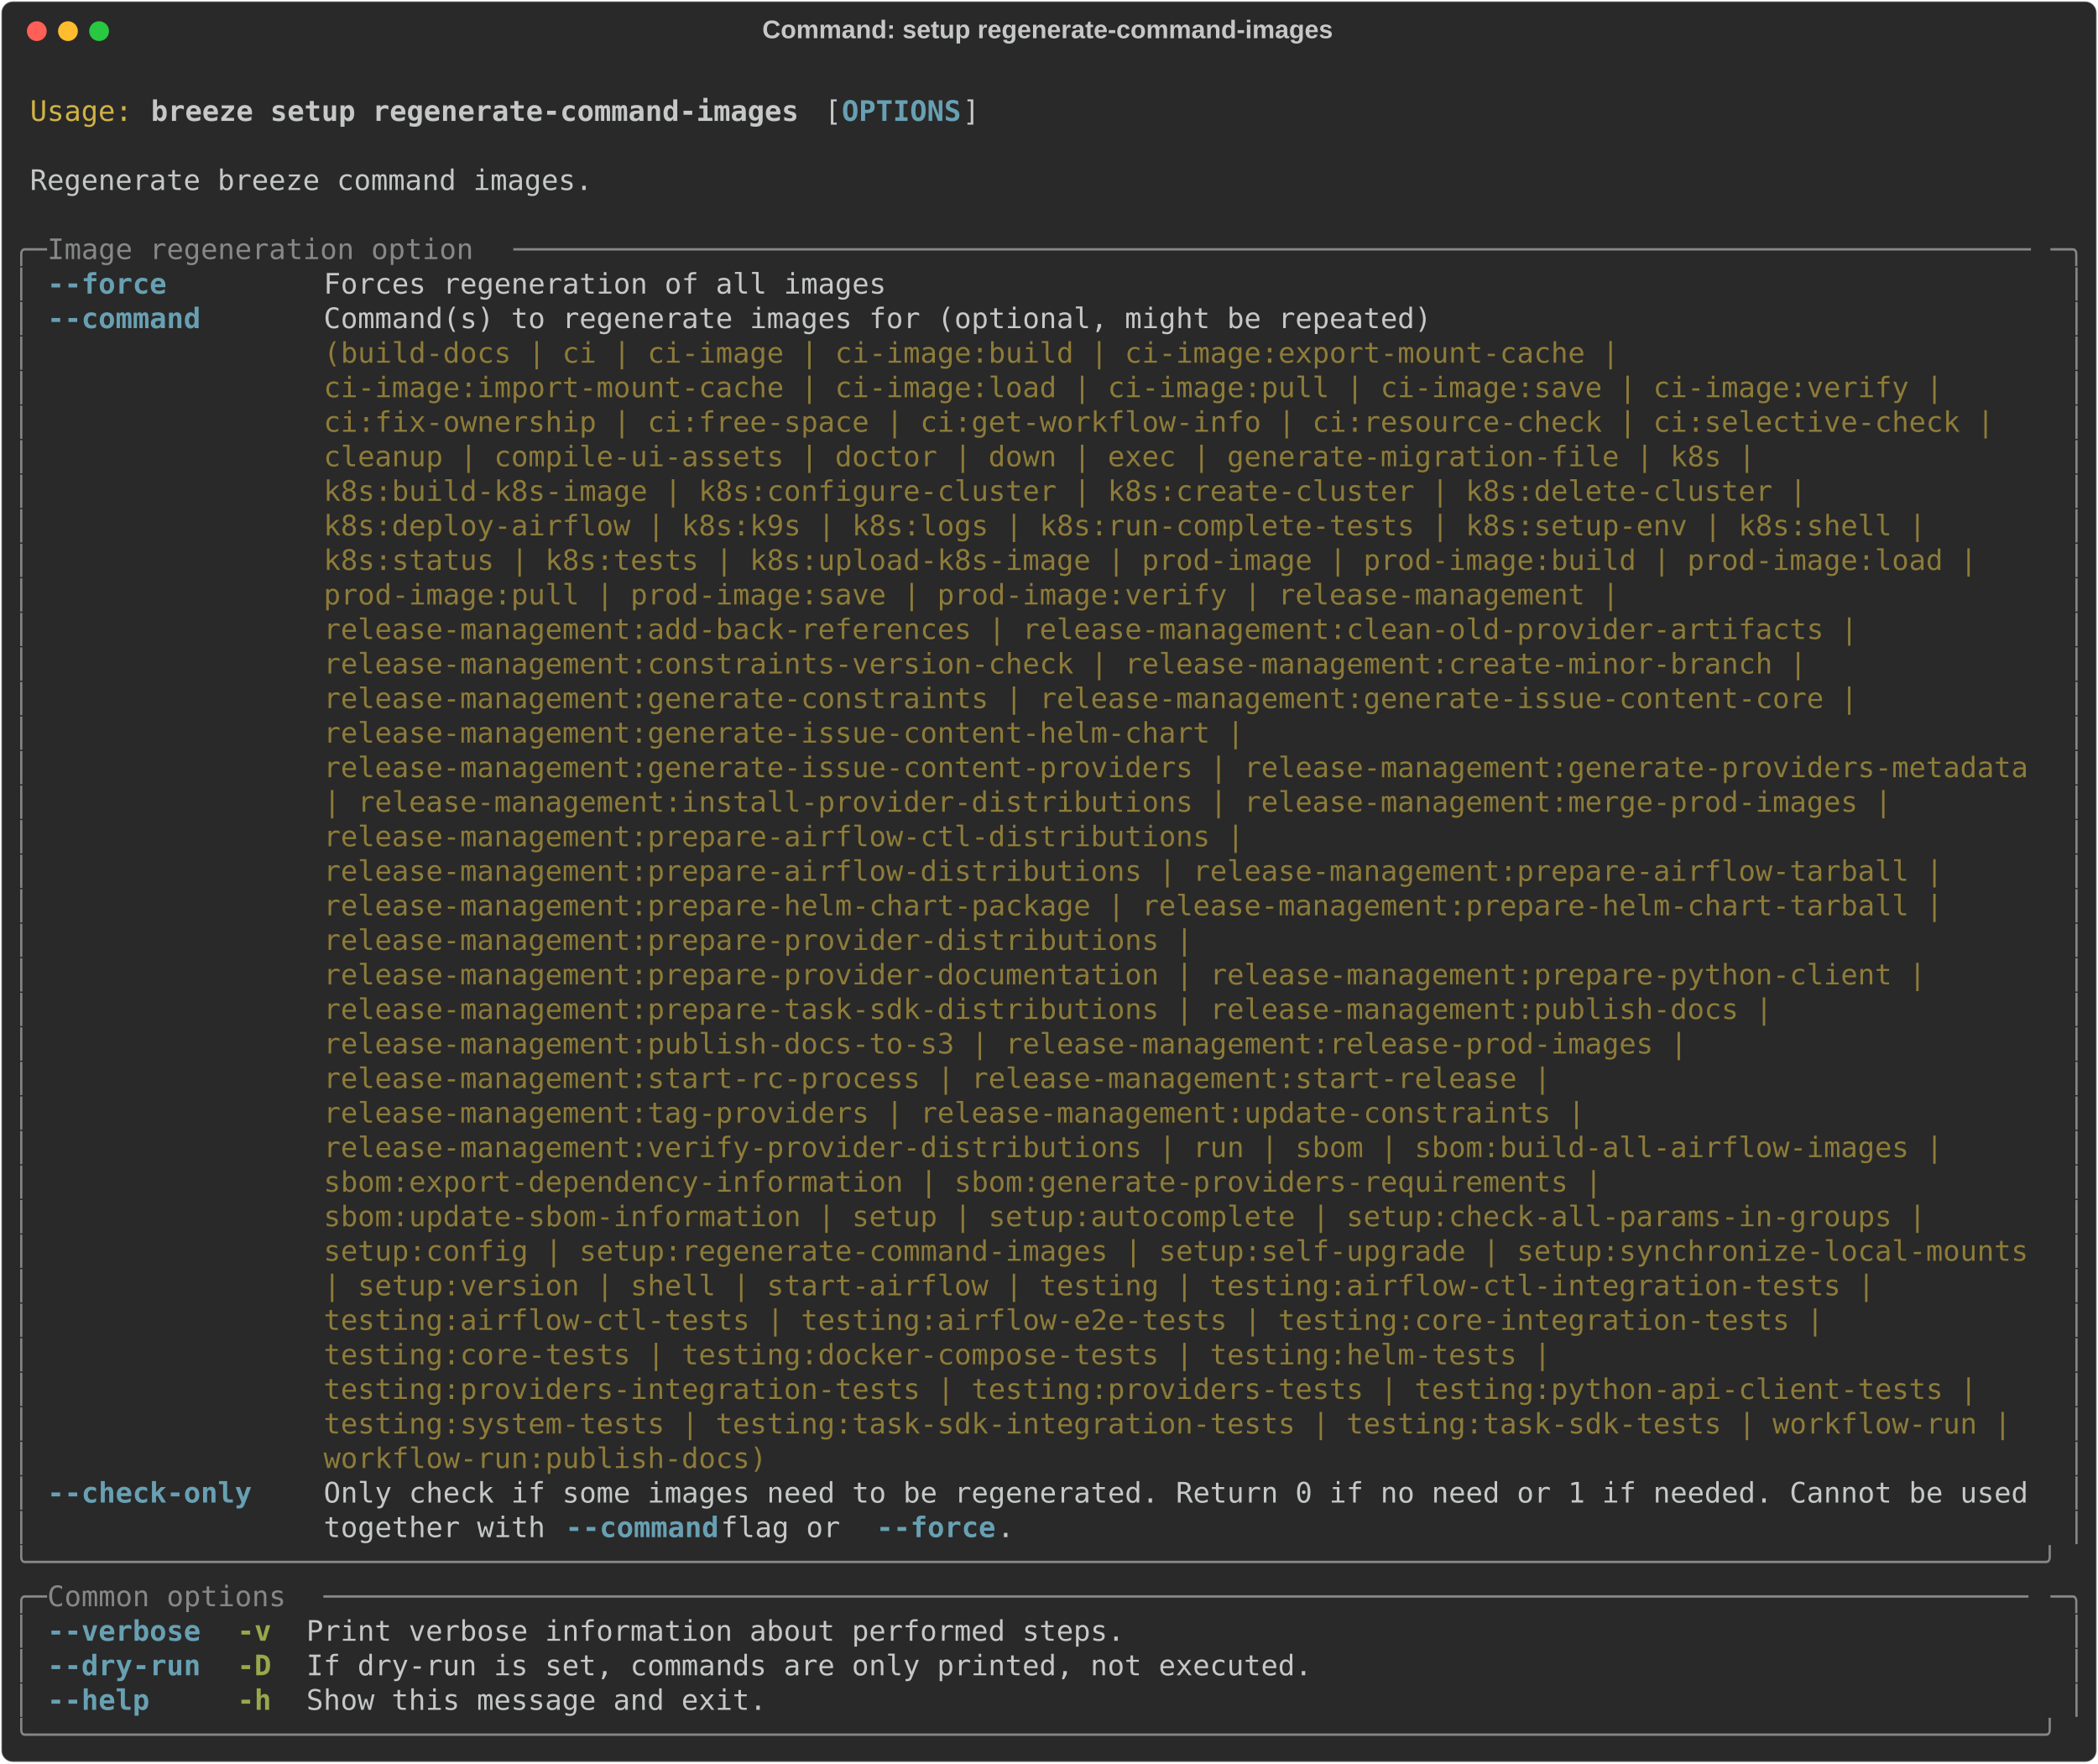
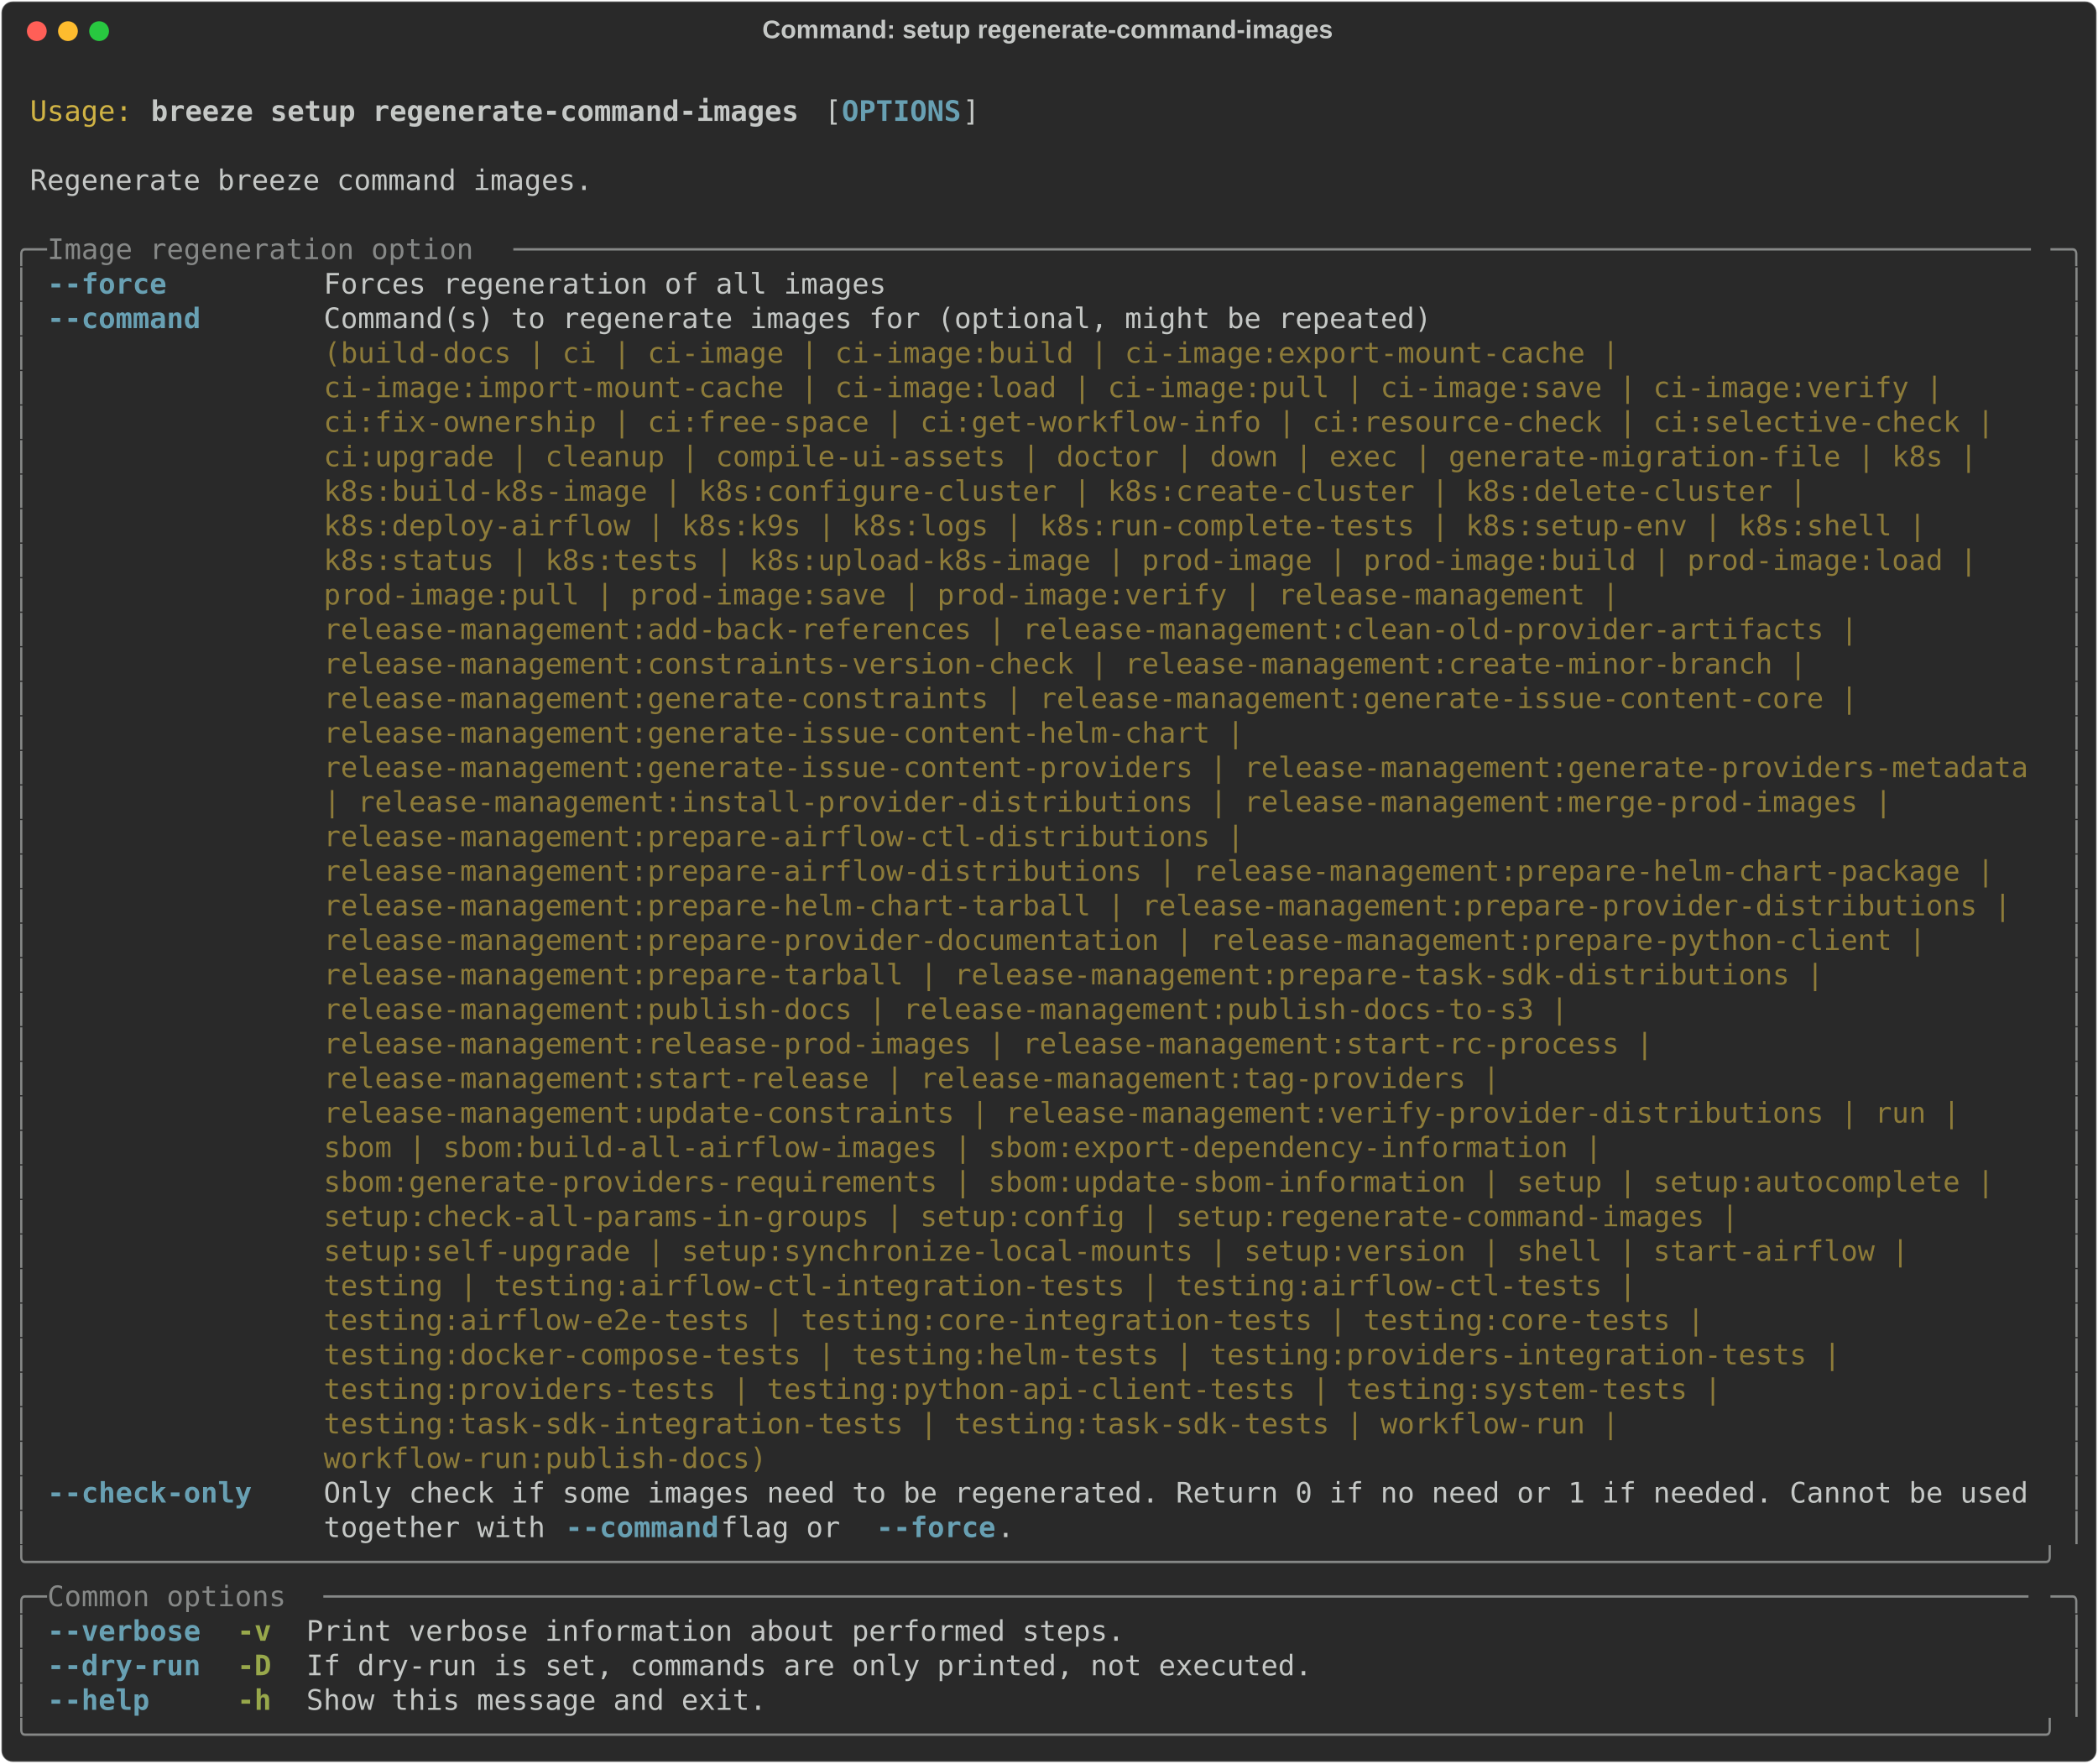
<svg xmlns="http://www.w3.org/2000/svg" class="rich-terminal" viewBox="0 0 1482 1245.6">
  <style>

    @font-face {
        font-family: "Fira Code";
        src: local("FiraCode-Regular"),
                url("https://cdnjs.cloudflare.com/ajax/libs/firacode/6.2.0/woff2/FiraCode-Regular.woff2") format("woff2"),
                url("https://cdnjs.cloudflare.com/ajax/libs/firacode/6.2.0/woff/FiraCode-Regular.woff") format("woff");
        font-style: normal;
        font-weight: 400;
    }
    @font-face {
        font-family: "Fira Code";
        src: local("FiraCode-Bold"),
                url("https://cdnjs.cloudflare.com/ajax/libs/firacode/6.2.0/woff2/FiraCode-Bold.woff2") format("woff2"),
                url("https://cdnjs.cloudflare.com/ajax/libs/firacode/6.2.0/woff/FiraCode-Bold.woff") format("woff");
        font-style: bold;
        font-weight: 700;
    }

    .breeze-setup-regenerate-command-images-matrix {
        font-family: Fira Code, monospace;
        font-size: 20px;
        line-height: 24.4px;
        font-variant-east-asian: full-width;
    }

    .breeze-setup-regenerate-command-images-title {
        font-size: 18px;
        font-weight: bold;
        font-family: arial;
    }

    .breeze-setup-regenerate-command-images-r1 { fill: #c5c8c6 }
.breeze-setup-regenerate-command-images-r2 { fill: #d0b344 }
.breeze-setup-regenerate-command-images-r3 { fill: #c5c8c6;font-weight: bold }
.breeze-setup-regenerate-command-images-r4 { fill: #68a0b3;font-weight: bold }
.breeze-setup-regenerate-command-images-r5 { fill: #868887 }
.breeze-setup-regenerate-command-images-r6 { fill: #8d7b39 }
.breeze-setup-regenerate-command-images-r7 { fill: #98a84b;font-weight: bold }
    </style>
  <defs>
    <clipPath id="breeze-setup-regenerate-command-images-clip-terminal">
      <rect x="0" y="0" width="1463.0" height="1194.6" />
    </clipPath>
    <clipPath id="breeze-setup-regenerate-command-images-line-0">
      <rect x="0" y="1.5" width="1464" height="24.65" />
    </clipPath>
    <clipPath id="breeze-setup-regenerate-command-images-line-1">
      <rect x="0" y="25.9" width="1464" height="24.65" />
    </clipPath>
    <clipPath id="breeze-setup-regenerate-command-images-line-2">
      <rect x="0" y="50.3" width="1464" height="24.65" />
    </clipPath>
    <clipPath id="breeze-setup-regenerate-command-images-line-3">
      <rect x="0" y="74.7" width="1464" height="24.65" />
    </clipPath>
    <clipPath id="breeze-setup-regenerate-command-images-line-4">
      <rect x="0" y="99.1" width="1464" height="24.65" />
    </clipPath>
    <clipPath id="breeze-setup-regenerate-command-images-line-5">
      <rect x="0" y="123.5" width="1464" height="24.65" />
    </clipPath>
    <clipPath id="breeze-setup-regenerate-command-images-line-6">
      <rect x="0" y="147.9" width="1464" height="24.65" />
    </clipPath>
    <clipPath id="breeze-setup-regenerate-command-images-line-7">
      <rect x="0" y="172.3" width="1464" height="24.65" />
    </clipPath>
    <clipPath id="breeze-setup-regenerate-command-images-line-8">
      <rect x="0" y="196.7" width="1464" height="24.65" />
    </clipPath>
    <clipPath id="breeze-setup-regenerate-command-images-line-9">
      <rect x="0" y="221.1" width="1464" height="24.65" />
    </clipPath>
    <clipPath id="breeze-setup-regenerate-command-images-line-10">
      <rect x="0" y="245.5" width="1464" height="24.65" />
    </clipPath>
    <clipPath id="breeze-setup-regenerate-command-images-line-11">
      <rect x="0" y="269.9" width="1464" height="24.65" />
    </clipPath>
    <clipPath id="breeze-setup-regenerate-command-images-line-12">
      <rect x="0" y="294.3" width="1464" height="24.65" />
    </clipPath>
    <clipPath id="breeze-setup-regenerate-command-images-line-13">
      <rect x="0" y="318.7" width="1464" height="24.65" />
    </clipPath>
    <clipPath id="breeze-setup-regenerate-command-images-line-14">
      <rect x="0" y="343.1" width="1464" height="24.65" />
    </clipPath>
    <clipPath id="breeze-setup-regenerate-command-images-line-15">
      <rect x="0" y="367.5" width="1464" height="24.65" />
    </clipPath>
    <clipPath id="breeze-setup-regenerate-command-images-line-16">
      <rect x="0" y="391.9" width="1464" height="24.65" />
    </clipPath>
    <clipPath id="breeze-setup-regenerate-command-images-line-17">
      <rect x="0" y="416.3" width="1464" height="24.65" />
    </clipPath>
    <clipPath id="breeze-setup-regenerate-command-images-line-18">
      <rect x="0" y="440.7" width="1464" height="24.65" />
    </clipPath>
    <clipPath id="breeze-setup-regenerate-command-images-line-19">
      <rect x="0" y="465.1" width="1464" height="24.65" />
    </clipPath>
    <clipPath id="breeze-setup-regenerate-command-images-line-20">
      <rect x="0" y="489.5" width="1464" height="24.65" />
    </clipPath>
    <clipPath id="breeze-setup-regenerate-command-images-line-21">
      <rect x="0" y="513.9" width="1464" height="24.65" />
    </clipPath>
    <clipPath id="breeze-setup-regenerate-command-images-line-22">
      <rect x="0" y="538.3" width="1464" height="24.65" />
    </clipPath>
    <clipPath id="breeze-setup-regenerate-command-images-line-23">
      <rect x="0" y="562.7" width="1464" height="24.65" />
    </clipPath>
    <clipPath id="breeze-setup-regenerate-command-images-line-24">
      <rect x="0" y="587.1" width="1464" height="24.65" />
    </clipPath>
    <clipPath id="breeze-setup-regenerate-command-images-line-25">
      <rect x="0" y="611.5" width="1464" height="24.65" />
    </clipPath>
    <clipPath id="breeze-setup-regenerate-command-images-line-26">
      <rect x="0" y="635.9" width="1464" height="24.65" />
    </clipPath>
    <clipPath id="breeze-setup-regenerate-command-images-line-27">
      <rect x="0" y="660.3" width="1464" height="24.65" />
    </clipPath>
    <clipPath id="breeze-setup-regenerate-command-images-line-28">
      <rect x="0" y="684.7" width="1464" height="24.65" />
    </clipPath>
    <clipPath id="breeze-setup-regenerate-command-images-line-29">
      <rect x="0" y="709.1" width="1464" height="24.65" />
    </clipPath>
    <clipPath id="breeze-setup-regenerate-command-images-line-30">
      <rect x="0" y="733.5" width="1464" height="24.65" />
    </clipPath>
    <clipPath id="breeze-setup-regenerate-command-images-line-31">
      <rect x="0" y="757.9" width="1464" height="24.65" />
    </clipPath>
    <clipPath id="breeze-setup-regenerate-command-images-line-32">
      <rect x="0" y="782.3" width="1464" height="24.65" />
    </clipPath>
    <clipPath id="breeze-setup-regenerate-command-images-line-33">
      <rect x="0" y="806.7" width="1464" height="24.65" />
    </clipPath>
    <clipPath id="breeze-setup-regenerate-command-images-line-34">
      <rect x="0" y="831.1" width="1464" height="24.65" />
    </clipPath>
    <clipPath id="breeze-setup-regenerate-command-images-line-35">
      <rect x="0" y="855.5" width="1464" height="24.65" />
    </clipPath>
    <clipPath id="breeze-setup-regenerate-command-images-line-36">
      <rect x="0" y="879.9" width="1464" height="24.65" />
    </clipPath>
    <clipPath id="breeze-setup-regenerate-command-images-line-37">
      <rect x="0" y="904.3" width="1464" height="24.65" />
    </clipPath>
    <clipPath id="breeze-setup-regenerate-command-images-line-38">
      <rect x="0" y="928.7" width="1464" height="24.65" />
    </clipPath>
    <clipPath id="breeze-setup-regenerate-command-images-line-39">
      <rect x="0" y="953.1" width="1464" height="24.65" />
    </clipPath>
    <clipPath id="breeze-setup-regenerate-command-images-line-40">
      <rect x="0" y="977.5" width="1464" height="24.65" />
    </clipPath>
    <clipPath id="breeze-setup-regenerate-command-images-line-41">
      <rect x="0" y="1001.9" width="1464" height="24.65" />
    </clipPath>
    <clipPath id="breeze-setup-regenerate-command-images-line-42">
      <rect x="0" y="1026.3" width="1464" height="24.65" />
    </clipPath>
    <clipPath id="breeze-setup-regenerate-command-images-line-43">
      <rect x="0" y="1050.7" width="1464" height="24.65" />
    </clipPath>
    <clipPath id="breeze-setup-regenerate-command-images-line-44">
      <rect x="0" y="1075.1" width="1464" height="24.65" />
    </clipPath>
    <clipPath id="breeze-setup-regenerate-command-images-line-45">
      <rect x="0" y="1099.5" width="1464" height="24.65" />
    </clipPath>
    <clipPath id="breeze-setup-regenerate-command-images-line-46">
      <rect x="0" y="1123.9" width="1464" height="24.65" />
    </clipPath>
    <clipPath id="breeze-setup-regenerate-command-images-line-47">
      <rect x="0" y="1148.3" width="1464" height="24.65" />
    </clipPath>
  </defs>
  <rect fill="#292929" stroke="rgba(255,255,255,0.35)" stroke-width="1" x="1" y="1" width="1480" height="1243.6" rx="8" />
  <text class="breeze-setup-regenerate-command-images-title" fill="#c5c8c6" text-anchor="middle" x="740" y="27">Command: setup regenerate-command-images</text>
  <g transform="translate(26,22)">
    <circle cx="0" cy="0" r="7" fill="#ff5f57" />
    <circle cx="22" cy="0" r="7" fill="#febc2e" />
    <circle cx="44" cy="0" r="7" fill="#28c840" />
  </g>
  <g transform="translate(9, 41)" clip-path="url(#breeze-setup-regenerate-command-images-clip-terminal)">
    <g class="breeze-setup-regenerate-command-images-matrix">
      <text class="breeze-setup-regenerate-command-images-r1" x="1464" y="20" textLength="12.2" clip-path="url(#breeze-setup-regenerate-command-images-line-0)">
</text>
      <text class="breeze-setup-regenerate-command-images-r2" x="12.2" y="44.4" textLength="73.2" clip-path="url(#breeze-setup-regenerate-command-images-line-1)">Usage:</text>
      <text class="breeze-setup-regenerate-command-images-r3" x="97.6" y="44.4" textLength="463.6" clip-path="url(#breeze-setup-regenerate-command-images-line-1)">breeze setup regenerate-command-images</text>
      <text class="breeze-setup-regenerate-command-images-r1" x="573.4" y="44.4" textLength="12.2" clip-path="url(#breeze-setup-regenerate-command-images-line-1)">[</text>
      <text class="breeze-setup-regenerate-command-images-r4" x="585.6" y="44.4" textLength="85.4" clip-path="url(#breeze-setup-regenerate-command-images-line-1)">OPTIONS</text>
      <text class="breeze-setup-regenerate-command-images-r1" x="671" y="44.4" textLength="12.2" clip-path="url(#breeze-setup-regenerate-command-images-line-1)">]</text>
      <text class="breeze-setup-regenerate-command-images-r1" x="1464" y="44.4" textLength="12.2" clip-path="url(#breeze-setup-regenerate-command-images-line-1)">
</text>
      <text class="breeze-setup-regenerate-command-images-r1" x="1464" y="68.8" textLength="12.2" clip-path="url(#breeze-setup-regenerate-command-images-line-2)">
</text>
      <text class="breeze-setup-regenerate-command-images-r1" x="12.2" y="93.2" textLength="402.6" clip-path="url(#breeze-setup-regenerate-command-images-line-3)">Regenerate breeze command images.</text>
      <text class="breeze-setup-regenerate-command-images-r1" x="1464" y="93.2" textLength="12.2" clip-path="url(#breeze-setup-regenerate-command-images-line-3)">
</text>
      <text class="breeze-setup-regenerate-command-images-r1" x="1464" y="117.6" textLength="12.2" clip-path="url(#breeze-setup-regenerate-command-images-line-4)">
</text>
      <text class="breeze-setup-regenerate-command-images-r5" x="0" y="142" textLength="24.4" clip-path="url(#breeze-setup-regenerate-command-images-line-5)">╭─</text>
      <text class="breeze-setup-regenerate-command-images-r5" x="24.4" y="142" textLength="329.4" clip-path="url(#breeze-setup-regenerate-command-images-line-5)"> Image regeneration option </text>
      <text class="breeze-setup-regenerate-command-images-r5" x="353.8" y="142" textLength="1085.8" clip-path="url(#breeze-setup-regenerate-command-images-line-5)">─────────────────────────────────────────────────────────────────────────────────────────</text>
      <text class="breeze-setup-regenerate-command-images-r5" x="1439.6" y="142" textLength="24.4" clip-path="url(#breeze-setup-regenerate-command-images-line-5)">─╮</text>
      <text class="breeze-setup-regenerate-command-images-r1" x="1464" y="142" textLength="12.2" clip-path="url(#breeze-setup-regenerate-command-images-line-5)">
</text>
      <text class="breeze-setup-regenerate-command-images-r5" x="0" y="166.4" textLength="12.2" clip-path="url(#breeze-setup-regenerate-command-images-line-6)">│</text>
      <text class="breeze-setup-regenerate-command-images-r4" x="24.4" y="166.4" textLength="85.4" clip-path="url(#breeze-setup-regenerate-command-images-line-6)">--force</text>
      <text class="breeze-setup-regenerate-command-images-r1" x="219.6" y="166.4" textLength="402.6" clip-path="url(#breeze-setup-regenerate-command-images-line-6)">Forces regeneration of all images</text>
      <text class="breeze-setup-regenerate-command-images-r5" x="1451.8" y="166.4" textLength="12.2" clip-path="url(#breeze-setup-regenerate-command-images-line-6)">│</text>
      <text class="breeze-setup-regenerate-command-images-r1" x="1464" y="166.4" textLength="12.2" clip-path="url(#breeze-setup-regenerate-command-images-line-6)">
</text>
      <text class="breeze-setup-regenerate-command-images-r5" x="0" y="190.8" textLength="12.2" clip-path="url(#breeze-setup-regenerate-command-images-line-7)">│</text>
      <text class="breeze-setup-regenerate-command-images-r4" x="24.4" y="190.8" textLength="109.8" clip-path="url(#breeze-setup-regenerate-command-images-line-7)">--command</text>
      <text class="breeze-setup-regenerate-command-images-r1" x="219.6" y="190.8" textLength="1220" clip-path="url(#breeze-setup-regenerate-command-images-line-7)">Command(s) to regenerate images for (optional, might be repeated)                                   </text>
      <text class="breeze-setup-regenerate-command-images-r5" x="1451.8" y="190.8" textLength="12.2" clip-path="url(#breeze-setup-regenerate-command-images-line-7)">│</text>
      <text class="breeze-setup-regenerate-command-images-r1" x="1464" y="190.8" textLength="12.2" clip-path="url(#breeze-setup-regenerate-command-images-line-7)">
</text>
      <text class="breeze-setup-regenerate-command-images-r5" x="0" y="215.2" textLength="12.2" clip-path="url(#breeze-setup-regenerate-command-images-line-8)">│</text>
      <text class="breeze-setup-regenerate-command-images-r6" x="219.6" y="215.2" textLength="1220" clip-path="url(#breeze-setup-regenerate-command-images-line-8)">(build-docs | ci | ci-image | ci-image:build | ci-image:export-mount-cache |                        </text>
      <text class="breeze-setup-regenerate-command-images-r5" x="1451.8" y="215.2" textLength="12.2" clip-path="url(#breeze-setup-regenerate-command-images-line-8)">│</text>
      <text class="breeze-setup-regenerate-command-images-r1" x="1464" y="215.2" textLength="12.2" clip-path="url(#breeze-setup-regenerate-command-images-line-8)">
</text>
      <text class="breeze-setup-regenerate-command-images-r5" x="0" y="239.6" textLength="12.2" clip-path="url(#breeze-setup-regenerate-command-images-line-9)">│</text>
      <text class="breeze-setup-regenerate-command-images-r6" x="219.6" y="239.6" textLength="1220" clip-path="url(#breeze-setup-regenerate-command-images-line-9)">ci-image:import-mount-cache | ci-image:load | ci-image:pull | ci-image:save | ci-image:verify |     </text>
      <text class="breeze-setup-regenerate-command-images-r5" x="1451.8" y="239.6" textLength="12.2" clip-path="url(#breeze-setup-regenerate-command-images-line-9)">│</text>
      <text class="breeze-setup-regenerate-command-images-r1" x="1464" y="239.6" textLength="12.2" clip-path="url(#breeze-setup-regenerate-command-images-line-9)">
</text>
      <text class="breeze-setup-regenerate-command-images-r5" x="0" y="264" textLength="12.2" clip-path="url(#breeze-setup-regenerate-command-images-line-10)">│</text>
      <text class="breeze-setup-regenerate-command-images-r6" x="219.6" y="264" textLength="1220" clip-path="url(#breeze-setup-regenerate-command-images-line-10)">ci:fix-ownership | ci:free-space | ci:get-workflow-info | ci:resource-check | ci:selective-check |  </text>
      <text class="breeze-setup-regenerate-command-images-r5" x="1451.8" y="264" textLength="12.2" clip-path="url(#breeze-setup-regenerate-command-images-line-10)">│</text>
      <text class="breeze-setup-regenerate-command-images-r1" x="1464" y="264" textLength="12.2" clip-path="url(#breeze-setup-regenerate-command-images-line-10)">
</text>
      <text class="breeze-setup-regenerate-command-images-r5" x="0" y="288.4" textLength="12.2" clip-path="url(#breeze-setup-regenerate-command-images-line-11)">│</text>
-       <text class="breeze-setup-regenerate-command-images-r6" x="219.6" y="288.4" textLength="1220" clip-path="url(#breeze-setup-regenerate-command-images-line-11)">cleanup | compile-ui-assets | doctor | down | exec | generate-migration-file | k8s |                </text>
+       <text class="breeze-setup-regenerate-command-images-r6" x="219.6" y="288.4" textLength="1220" clip-path="url(#breeze-setup-regenerate-command-images-line-11)">ci:upgrade | cleanup | compile-ui-assets | doctor | down | exec | generate-migration-file | k8s |   </text>
      <text class="breeze-setup-regenerate-command-images-r5" x="1451.8" y="288.4" textLength="12.2" clip-path="url(#breeze-setup-regenerate-command-images-line-11)">│</text>
      <text class="breeze-setup-regenerate-command-images-r1" x="1464" y="288.4" textLength="12.2" clip-path="url(#breeze-setup-regenerate-command-images-line-11)">
</text>
      <text class="breeze-setup-regenerate-command-images-r5" x="0" y="312.8" textLength="12.2" clip-path="url(#breeze-setup-regenerate-command-images-line-12)">│</text>
      <text class="breeze-setup-regenerate-command-images-r6" x="219.6" y="312.8" textLength="1220" clip-path="url(#breeze-setup-regenerate-command-images-line-12)">k8s:build-k8s-image | k8s:configure-cluster | k8s:create-cluster | k8s:delete-cluster |             </text>
      <text class="breeze-setup-regenerate-command-images-r5" x="1451.8" y="312.8" textLength="12.2" clip-path="url(#breeze-setup-regenerate-command-images-line-12)">│</text>
      <text class="breeze-setup-regenerate-command-images-r1" x="1464" y="312.8" textLength="12.2" clip-path="url(#breeze-setup-regenerate-command-images-line-12)">
</text>
      <text class="breeze-setup-regenerate-command-images-r5" x="0" y="337.2" textLength="12.2" clip-path="url(#breeze-setup-regenerate-command-images-line-13)">│</text>
      <text class="breeze-setup-regenerate-command-images-r6" x="219.6" y="337.2" textLength="1220" clip-path="url(#breeze-setup-regenerate-command-images-line-13)">k8s:deploy-airflow | k8s:k9s | k8s:logs | k8s:run-complete-tests | k8s:setup-env | k8s:shell |      </text>
      <text class="breeze-setup-regenerate-command-images-r5" x="1451.8" y="337.2" textLength="12.2" clip-path="url(#breeze-setup-regenerate-command-images-line-13)">│</text>
      <text class="breeze-setup-regenerate-command-images-r1" x="1464" y="337.2" textLength="12.2" clip-path="url(#breeze-setup-regenerate-command-images-line-13)">
</text>
      <text class="breeze-setup-regenerate-command-images-r5" x="0" y="361.6" textLength="12.2" clip-path="url(#breeze-setup-regenerate-command-images-line-14)">│</text>
      <text class="breeze-setup-regenerate-command-images-r6" x="219.6" y="361.6" textLength="1220" clip-path="url(#breeze-setup-regenerate-command-images-line-14)">k8s:status | k8s:tests | k8s:upload-k8s-image | prod-image | prod-image:build | prod-image:load |   </text>
      <text class="breeze-setup-regenerate-command-images-r5" x="1451.8" y="361.6" textLength="12.2" clip-path="url(#breeze-setup-regenerate-command-images-line-14)">│</text>
      <text class="breeze-setup-regenerate-command-images-r1" x="1464" y="361.6" textLength="12.2" clip-path="url(#breeze-setup-regenerate-command-images-line-14)">
</text>
      <text class="breeze-setup-regenerate-command-images-r5" x="0" y="386" textLength="12.2" clip-path="url(#breeze-setup-regenerate-command-images-line-15)">│</text>
      <text class="breeze-setup-regenerate-command-images-r6" x="219.6" y="386" textLength="1220" clip-path="url(#breeze-setup-regenerate-command-images-line-15)">prod-image:pull | prod-image:save | prod-image:verify | release-management |                        </text>
      <text class="breeze-setup-regenerate-command-images-r5" x="1451.8" y="386" textLength="12.2" clip-path="url(#breeze-setup-regenerate-command-images-line-15)">│</text>
      <text class="breeze-setup-regenerate-command-images-r1" x="1464" y="386" textLength="12.2" clip-path="url(#breeze-setup-regenerate-command-images-line-15)">
</text>
      <text class="breeze-setup-regenerate-command-images-r5" x="0" y="410.4" textLength="12.2" clip-path="url(#breeze-setup-regenerate-command-images-line-16)">│</text>
      <text class="breeze-setup-regenerate-command-images-r6" x="219.6" y="410.4" textLength="1220" clip-path="url(#breeze-setup-regenerate-command-images-line-16)">release-management:add-back-references | release-management:clean-old-provider-artifacts |          </text>
      <text class="breeze-setup-regenerate-command-images-r5" x="1451.8" y="410.4" textLength="12.2" clip-path="url(#breeze-setup-regenerate-command-images-line-16)">│</text>
      <text class="breeze-setup-regenerate-command-images-r1" x="1464" y="410.4" textLength="12.2" clip-path="url(#breeze-setup-regenerate-command-images-line-16)">
</text>
      <text class="breeze-setup-regenerate-command-images-r5" x="0" y="434.8" textLength="12.2" clip-path="url(#breeze-setup-regenerate-command-images-line-17)">│</text>
      <text class="breeze-setup-regenerate-command-images-r6" x="219.6" y="434.8" textLength="1220" clip-path="url(#breeze-setup-regenerate-command-images-line-17)">release-management:constraints-version-check | release-management:create-minor-branch |             </text>
      <text class="breeze-setup-regenerate-command-images-r5" x="1451.8" y="434.8" textLength="12.2" clip-path="url(#breeze-setup-regenerate-command-images-line-17)">│</text>
      <text class="breeze-setup-regenerate-command-images-r1" x="1464" y="434.8" textLength="12.2" clip-path="url(#breeze-setup-regenerate-command-images-line-17)">
</text>
      <text class="breeze-setup-regenerate-command-images-r5" x="0" y="459.2" textLength="12.2" clip-path="url(#breeze-setup-regenerate-command-images-line-18)">│</text>
      <text class="breeze-setup-regenerate-command-images-r6" x="219.6" y="459.2" textLength="1220" clip-path="url(#breeze-setup-regenerate-command-images-line-18)">release-management:generate-constraints | release-management:generate-issue-content-core |          </text>
      <text class="breeze-setup-regenerate-command-images-r5" x="1451.8" y="459.2" textLength="12.2" clip-path="url(#breeze-setup-regenerate-command-images-line-18)">│</text>
      <text class="breeze-setup-regenerate-command-images-r1" x="1464" y="459.2" textLength="12.2" clip-path="url(#breeze-setup-regenerate-command-images-line-18)">
</text>
      <text class="breeze-setup-regenerate-command-images-r5" x="0" y="483.6" textLength="12.2" clip-path="url(#breeze-setup-regenerate-command-images-line-19)">│</text>
      <text class="breeze-setup-regenerate-command-images-r6" x="219.6" y="483.6" textLength="1220" clip-path="url(#breeze-setup-regenerate-command-images-line-19)">release-management:generate-issue-content-helm-chart |                                              </text>
      <text class="breeze-setup-regenerate-command-images-r5" x="1451.8" y="483.6" textLength="12.2" clip-path="url(#breeze-setup-regenerate-command-images-line-19)">│</text>
      <text class="breeze-setup-regenerate-command-images-r1" x="1464" y="483.6" textLength="12.2" clip-path="url(#breeze-setup-regenerate-command-images-line-19)">
</text>
      <text class="breeze-setup-regenerate-command-images-r5" x="0" y="508" textLength="12.2" clip-path="url(#breeze-setup-regenerate-command-images-line-20)">│</text>
      <text class="breeze-setup-regenerate-command-images-r6" x="219.6" y="508" textLength="1220" clip-path="url(#breeze-setup-regenerate-command-images-line-20)">release-management:generate-issue-content-providers | release-management:generate-providers-metadata</text>
      <text class="breeze-setup-regenerate-command-images-r5" x="1451.8" y="508" textLength="12.2" clip-path="url(#breeze-setup-regenerate-command-images-line-20)">│</text>
      <text class="breeze-setup-regenerate-command-images-r1" x="1464" y="508" textLength="12.2" clip-path="url(#breeze-setup-regenerate-command-images-line-20)">
</text>
      <text class="breeze-setup-regenerate-command-images-r5" x="0" y="532.4" textLength="12.2" clip-path="url(#breeze-setup-regenerate-command-images-line-21)">│</text>
      <text class="breeze-setup-regenerate-command-images-r6" x="219.6" y="532.4" textLength="1220" clip-path="url(#breeze-setup-regenerate-command-images-line-21)">| release-management:install-provider-distributions | release-management:merge-prod-images |        </text>
      <text class="breeze-setup-regenerate-command-images-r5" x="1451.8" y="532.4" textLength="12.2" clip-path="url(#breeze-setup-regenerate-command-images-line-21)">│</text>
      <text class="breeze-setup-regenerate-command-images-r1" x="1464" y="532.4" textLength="12.2" clip-path="url(#breeze-setup-regenerate-command-images-line-21)">
</text>
      <text class="breeze-setup-regenerate-command-images-r5" x="0" y="556.8" textLength="12.2" clip-path="url(#breeze-setup-regenerate-command-images-line-22)">│</text>
      <text class="breeze-setup-regenerate-command-images-r6" x="219.6" y="556.8" textLength="1220" clip-path="url(#breeze-setup-regenerate-command-images-line-22)">release-management:prepare-airflow-ctl-distributions |                                              </text>
      <text class="breeze-setup-regenerate-command-images-r5" x="1451.8" y="556.8" textLength="12.2" clip-path="url(#breeze-setup-regenerate-command-images-line-22)">│</text>
      <text class="breeze-setup-regenerate-command-images-r1" x="1464" y="556.8" textLength="12.2" clip-path="url(#breeze-setup-regenerate-command-images-line-22)">
</text>
      <text class="breeze-setup-regenerate-command-images-r5" x="0" y="581.2" textLength="12.2" clip-path="url(#breeze-setup-regenerate-command-images-line-23)">│</text>
-       <text class="breeze-setup-regenerate-command-images-r6" x="219.6" y="581.2" textLength="1220" clip-path="url(#breeze-setup-regenerate-command-images-line-23)">release-management:prepare-airflow-distributions | release-management:prepare-airflow-tarball |     </text>
+       <text class="breeze-setup-regenerate-command-images-r6" x="219.6" y="581.2" textLength="1220" clip-path="url(#breeze-setup-regenerate-command-images-line-23)">release-management:prepare-airflow-distributions | release-management:prepare-helm-chart-package |  </text>
      <text class="breeze-setup-regenerate-command-images-r5" x="1451.8" y="581.2" textLength="12.2" clip-path="url(#breeze-setup-regenerate-command-images-line-23)">│</text>
      <text class="breeze-setup-regenerate-command-images-r1" x="1464" y="581.2" textLength="12.2" clip-path="url(#breeze-setup-regenerate-command-images-line-23)">
</text>
      <text class="breeze-setup-regenerate-command-images-r5" x="0" y="605.6" textLength="12.2" clip-path="url(#breeze-setup-regenerate-command-images-line-24)">│</text>
-       <text class="breeze-setup-regenerate-command-images-r6" x="219.6" y="605.6" textLength="1220" clip-path="url(#breeze-setup-regenerate-command-images-line-24)">release-management:prepare-helm-chart-package | release-management:prepare-helm-chart-tarball |     </text>
+       <text class="breeze-setup-regenerate-command-images-r6" x="219.6" y="605.6" textLength="1220" clip-path="url(#breeze-setup-regenerate-command-images-line-24)">release-management:prepare-helm-chart-tarball | release-management:prepare-provider-distributions | </text>
      <text class="breeze-setup-regenerate-command-images-r5" x="1451.8" y="605.6" textLength="12.2" clip-path="url(#breeze-setup-regenerate-command-images-line-24)">│</text>
      <text class="breeze-setup-regenerate-command-images-r1" x="1464" y="605.6" textLength="12.2" clip-path="url(#breeze-setup-regenerate-command-images-line-24)">
</text>
      <text class="breeze-setup-regenerate-command-images-r5" x="0" y="630" textLength="12.2" clip-path="url(#breeze-setup-regenerate-command-images-line-25)">│</text>
-       <text class="breeze-setup-regenerate-command-images-r6" x="219.6" y="630" textLength="1220" clip-path="url(#breeze-setup-regenerate-command-images-line-25)">release-management:prepare-provider-distributions |                                                 </text>
+       <text class="breeze-setup-regenerate-command-images-r6" x="219.6" y="630" textLength="1220" clip-path="url(#breeze-setup-regenerate-command-images-line-25)">release-management:prepare-provider-documentation | release-management:prepare-python-client |      </text>
      <text class="breeze-setup-regenerate-command-images-r5" x="1451.8" y="630" textLength="12.2" clip-path="url(#breeze-setup-regenerate-command-images-line-25)">│</text>
      <text class="breeze-setup-regenerate-command-images-r1" x="1464" y="630" textLength="12.2" clip-path="url(#breeze-setup-regenerate-command-images-line-25)">
</text>
      <text class="breeze-setup-regenerate-command-images-r5" x="0" y="654.4" textLength="12.2" clip-path="url(#breeze-setup-regenerate-command-images-line-26)">│</text>
-       <text class="breeze-setup-regenerate-command-images-r6" x="219.6" y="654.4" textLength="1220" clip-path="url(#breeze-setup-regenerate-command-images-line-26)">release-management:prepare-provider-documentation | release-management:prepare-python-client |      </text>
+       <text class="breeze-setup-regenerate-command-images-r6" x="219.6" y="654.4" textLength="1220" clip-path="url(#breeze-setup-regenerate-command-images-line-26)">release-management:prepare-tarball | release-management:prepare-task-sdk-distributions |            </text>
      <text class="breeze-setup-regenerate-command-images-r5" x="1451.8" y="654.4" textLength="12.2" clip-path="url(#breeze-setup-regenerate-command-images-line-26)">│</text>
      <text class="breeze-setup-regenerate-command-images-r1" x="1464" y="654.4" textLength="12.2" clip-path="url(#breeze-setup-regenerate-command-images-line-26)">
</text>
      <text class="breeze-setup-regenerate-command-images-r5" x="0" y="678.8" textLength="12.2" clip-path="url(#breeze-setup-regenerate-command-images-line-27)">│</text>
-       <text class="breeze-setup-regenerate-command-images-r6" x="219.6" y="678.8" textLength="1220" clip-path="url(#breeze-setup-regenerate-command-images-line-27)">release-management:prepare-task-sdk-distributions | release-management:publish-docs |               </text>
+       <text class="breeze-setup-regenerate-command-images-r6" x="219.6" y="678.8" textLength="1220" clip-path="url(#breeze-setup-regenerate-command-images-line-27)">release-management:publish-docs | release-management:publish-docs-to-s3 |                           </text>
      <text class="breeze-setup-regenerate-command-images-r5" x="1451.8" y="678.8" textLength="12.2" clip-path="url(#breeze-setup-regenerate-command-images-line-27)">│</text>
      <text class="breeze-setup-regenerate-command-images-r1" x="1464" y="678.8" textLength="12.2" clip-path="url(#breeze-setup-regenerate-command-images-line-27)">
</text>
      <text class="breeze-setup-regenerate-command-images-r5" x="0" y="703.2" textLength="12.2" clip-path="url(#breeze-setup-regenerate-command-images-line-28)">│</text>
-       <text class="breeze-setup-regenerate-command-images-r6" x="219.6" y="703.2" textLength="1220" clip-path="url(#breeze-setup-regenerate-command-images-line-28)">release-management:publish-docs-to-s3 | release-management:release-prod-images |                    </text>
+       <text class="breeze-setup-regenerate-command-images-r6" x="219.6" y="703.2" textLength="1220" clip-path="url(#breeze-setup-regenerate-command-images-line-28)">release-management:release-prod-images | release-management:start-rc-process |                      </text>
      <text class="breeze-setup-regenerate-command-images-r5" x="1451.8" y="703.2" textLength="12.2" clip-path="url(#breeze-setup-regenerate-command-images-line-28)">│</text>
      <text class="breeze-setup-regenerate-command-images-r1" x="1464" y="703.2" textLength="12.2" clip-path="url(#breeze-setup-regenerate-command-images-line-28)">
</text>
      <text class="breeze-setup-regenerate-command-images-r5" x="0" y="727.6" textLength="12.2" clip-path="url(#breeze-setup-regenerate-command-images-line-29)">│</text>
-       <text class="breeze-setup-regenerate-command-images-r6" x="219.6" y="727.6" textLength="1220" clip-path="url(#breeze-setup-regenerate-command-images-line-29)">release-management:start-rc-process | release-management:start-release |                            </text>
+       <text class="breeze-setup-regenerate-command-images-r6" x="219.6" y="727.6" textLength="1220" clip-path="url(#breeze-setup-regenerate-command-images-line-29)">release-management:start-release | release-management:tag-providers |                               </text>
      <text class="breeze-setup-regenerate-command-images-r5" x="1451.8" y="727.6" textLength="12.2" clip-path="url(#breeze-setup-regenerate-command-images-line-29)">│</text>
      <text class="breeze-setup-regenerate-command-images-r1" x="1464" y="727.6" textLength="12.2" clip-path="url(#breeze-setup-regenerate-command-images-line-29)">
</text>
      <text class="breeze-setup-regenerate-command-images-r5" x="0" y="752" textLength="12.2" clip-path="url(#breeze-setup-regenerate-command-images-line-30)">│</text>
-       <text class="breeze-setup-regenerate-command-images-r6" x="219.6" y="752" textLength="1220" clip-path="url(#breeze-setup-regenerate-command-images-line-30)">release-management:tag-providers | release-management:update-constraints |                          </text>
+       <text class="breeze-setup-regenerate-command-images-r6" x="219.6" y="752" textLength="1220" clip-path="url(#breeze-setup-regenerate-command-images-line-30)">release-management:update-constraints | release-management:verify-provider-distributions | run |    </text>
      <text class="breeze-setup-regenerate-command-images-r5" x="1451.8" y="752" textLength="12.2" clip-path="url(#breeze-setup-regenerate-command-images-line-30)">│</text>
      <text class="breeze-setup-regenerate-command-images-r1" x="1464" y="752" textLength="12.2" clip-path="url(#breeze-setup-regenerate-command-images-line-30)">
</text>
      <text class="breeze-setup-regenerate-command-images-r5" x="0" y="776.4" textLength="12.2" clip-path="url(#breeze-setup-regenerate-command-images-line-31)">│</text>
-       <text class="breeze-setup-regenerate-command-images-r6" x="219.6" y="776.4" textLength="1220" clip-path="url(#breeze-setup-regenerate-command-images-line-31)">release-management:verify-provider-distributions | run | sbom | sbom:build-all-airflow-images |     </text>
+       <text class="breeze-setup-regenerate-command-images-r6" x="219.6" y="776.4" textLength="1220" clip-path="url(#breeze-setup-regenerate-command-images-line-31)">sbom | sbom:build-all-airflow-images | sbom:export-dependency-information |                         </text>
      <text class="breeze-setup-regenerate-command-images-r5" x="1451.8" y="776.4" textLength="12.2" clip-path="url(#breeze-setup-regenerate-command-images-line-31)">│</text>
      <text class="breeze-setup-regenerate-command-images-r1" x="1464" y="776.4" textLength="12.2" clip-path="url(#breeze-setup-regenerate-command-images-line-31)">
</text>
      <text class="breeze-setup-regenerate-command-images-r5" x="0" y="800.8" textLength="12.2" clip-path="url(#breeze-setup-regenerate-command-images-line-32)">│</text>
-       <text class="breeze-setup-regenerate-command-images-r6" x="219.6" y="800.8" textLength="1220" clip-path="url(#breeze-setup-regenerate-command-images-line-32)">sbom:export-dependency-information | sbom:generate-providers-requirements |                         </text>
+       <text class="breeze-setup-regenerate-command-images-r6" x="219.6" y="800.8" textLength="1220" clip-path="url(#breeze-setup-regenerate-command-images-line-32)">sbom:generate-providers-requirements | sbom:update-sbom-information | setup | setup:autocomplete |  </text>
      <text class="breeze-setup-regenerate-command-images-r5" x="1451.8" y="800.8" textLength="12.2" clip-path="url(#breeze-setup-regenerate-command-images-line-32)">│</text>
      <text class="breeze-setup-regenerate-command-images-r1" x="1464" y="800.8" textLength="12.2" clip-path="url(#breeze-setup-regenerate-command-images-line-32)">
</text>
      <text class="breeze-setup-regenerate-command-images-r5" x="0" y="825.2" textLength="12.2" clip-path="url(#breeze-setup-regenerate-command-images-line-33)">│</text>
-       <text class="breeze-setup-regenerate-command-images-r6" x="219.6" y="825.2" textLength="1220" clip-path="url(#breeze-setup-regenerate-command-images-line-33)">sbom:update-sbom-information | setup | setup:autocomplete | setup:check-all-params-in-groups |      </text>
+       <text class="breeze-setup-regenerate-command-images-r6" x="219.6" y="825.2" textLength="1220" clip-path="url(#breeze-setup-regenerate-command-images-line-33)">setup:check-all-params-in-groups | setup:config | setup:regenerate-command-images |                 </text>
      <text class="breeze-setup-regenerate-command-images-r5" x="1451.8" y="825.2" textLength="12.2" clip-path="url(#breeze-setup-regenerate-command-images-line-33)">│</text>
      <text class="breeze-setup-regenerate-command-images-r1" x="1464" y="825.2" textLength="12.2" clip-path="url(#breeze-setup-regenerate-command-images-line-33)">
</text>
      <text class="breeze-setup-regenerate-command-images-r5" x="0" y="849.6" textLength="12.2" clip-path="url(#breeze-setup-regenerate-command-images-line-34)">│</text>
-       <text class="breeze-setup-regenerate-command-images-r6" x="219.6" y="849.6" textLength="1220" clip-path="url(#breeze-setup-regenerate-command-images-line-34)">setup:config | setup:regenerate-command-images | setup:self-upgrade | setup:synchronize-local-mounts</text>
+       <text class="breeze-setup-regenerate-command-images-r6" x="219.6" y="849.6" textLength="1220" clip-path="url(#breeze-setup-regenerate-command-images-line-34)">setup:self-upgrade | setup:synchronize-local-mounts | setup:version | shell | start-airflow |       </text>
      <text class="breeze-setup-regenerate-command-images-r5" x="1451.8" y="849.6" textLength="12.2" clip-path="url(#breeze-setup-regenerate-command-images-line-34)">│</text>
      <text class="breeze-setup-regenerate-command-images-r1" x="1464" y="849.6" textLength="12.2" clip-path="url(#breeze-setup-regenerate-command-images-line-34)">
</text>
      <text class="breeze-setup-regenerate-command-images-r5" x="0" y="874" textLength="12.2" clip-path="url(#breeze-setup-regenerate-command-images-line-35)">│</text>
-       <text class="breeze-setup-regenerate-command-images-r6" x="219.6" y="874" textLength="1220" clip-path="url(#breeze-setup-regenerate-command-images-line-35)">| setup:version | shell | start-airflow | testing | testing:airflow-ctl-integration-tests |         </text>
+       <text class="breeze-setup-regenerate-command-images-r6" x="219.6" y="874" textLength="1220" clip-path="url(#breeze-setup-regenerate-command-images-line-35)">testing | testing:airflow-ctl-integration-tests | testing:airflow-ctl-tests |                       </text>
      <text class="breeze-setup-regenerate-command-images-r5" x="1451.8" y="874" textLength="12.2" clip-path="url(#breeze-setup-regenerate-command-images-line-35)">│</text>
      <text class="breeze-setup-regenerate-command-images-r1" x="1464" y="874" textLength="12.2" clip-path="url(#breeze-setup-regenerate-command-images-line-35)">
</text>
      <text class="breeze-setup-regenerate-command-images-r5" x="0" y="898.4" textLength="12.2" clip-path="url(#breeze-setup-regenerate-command-images-line-36)">│</text>
-       <text class="breeze-setup-regenerate-command-images-r6" x="219.6" y="898.4" textLength="1220" clip-path="url(#breeze-setup-regenerate-command-images-line-36)">testing:airflow-ctl-tests | testing:airflow-e2e-tests | testing:core-integration-tests |            </text>
+       <text class="breeze-setup-regenerate-command-images-r6" x="219.6" y="898.4" textLength="1220" clip-path="url(#breeze-setup-regenerate-command-images-line-36)">testing:airflow-e2e-tests | testing:core-integration-tests | testing:core-tests |                   </text>
      <text class="breeze-setup-regenerate-command-images-r5" x="1451.8" y="898.4" textLength="12.2" clip-path="url(#breeze-setup-regenerate-command-images-line-36)">│</text>
      <text class="breeze-setup-regenerate-command-images-r1" x="1464" y="898.4" textLength="12.2" clip-path="url(#breeze-setup-regenerate-command-images-line-36)">
</text>
      <text class="breeze-setup-regenerate-command-images-r5" x="0" y="922.8" textLength="12.2" clip-path="url(#breeze-setup-regenerate-command-images-line-37)">│</text>
-       <text class="breeze-setup-regenerate-command-images-r6" x="219.6" y="922.8" textLength="1220" clip-path="url(#breeze-setup-regenerate-command-images-line-37)">testing:core-tests | testing:docker-compose-tests | testing:helm-tests |                            </text>
+       <text class="breeze-setup-regenerate-command-images-r6" x="219.6" y="922.8" textLength="1220" clip-path="url(#breeze-setup-regenerate-command-images-line-37)">testing:docker-compose-tests | testing:helm-tests | testing:providers-integration-tests |           </text>
      <text class="breeze-setup-regenerate-command-images-r5" x="1451.8" y="922.8" textLength="12.2" clip-path="url(#breeze-setup-regenerate-command-images-line-37)">│</text>
      <text class="breeze-setup-regenerate-command-images-r1" x="1464" y="922.8" textLength="12.2" clip-path="url(#breeze-setup-regenerate-command-images-line-37)">
</text>
      <text class="breeze-setup-regenerate-command-images-r5" x="0" y="947.2" textLength="12.2" clip-path="url(#breeze-setup-regenerate-command-images-line-38)">│</text>
-       <text class="breeze-setup-regenerate-command-images-r6" x="219.6" y="947.2" textLength="1220" clip-path="url(#breeze-setup-regenerate-command-images-line-38)">testing:providers-integration-tests | testing:providers-tests | testing:python-api-client-tests |   </text>
+       <text class="breeze-setup-regenerate-command-images-r6" x="219.6" y="947.2" textLength="1220" clip-path="url(#breeze-setup-regenerate-command-images-line-38)">testing:providers-tests | testing:python-api-client-tests | testing:system-tests |                  </text>
      <text class="breeze-setup-regenerate-command-images-r5" x="1451.8" y="947.2" textLength="12.2" clip-path="url(#breeze-setup-regenerate-command-images-line-38)">│</text>
      <text class="breeze-setup-regenerate-command-images-r1" x="1464" y="947.2" textLength="12.2" clip-path="url(#breeze-setup-regenerate-command-images-line-38)">
</text>
      <text class="breeze-setup-regenerate-command-images-r5" x="0" y="971.6" textLength="12.2" clip-path="url(#breeze-setup-regenerate-command-images-line-39)">│</text>
-       <text class="breeze-setup-regenerate-command-images-r6" x="219.6" y="971.6" textLength="1220" clip-path="url(#breeze-setup-regenerate-command-images-line-39)">testing:system-tests | testing:task-sdk-integration-tests | testing:task-sdk-tests | workflow-run | </text>
+       <text class="breeze-setup-regenerate-command-images-r6" x="219.6" y="971.6" textLength="1220" clip-path="url(#breeze-setup-regenerate-command-images-line-39)">testing:task-sdk-integration-tests | testing:task-sdk-tests | workflow-run |                        </text>
      <text class="breeze-setup-regenerate-command-images-r5" x="1451.8" y="971.6" textLength="12.2" clip-path="url(#breeze-setup-regenerate-command-images-line-39)">│</text>
      <text class="breeze-setup-regenerate-command-images-r1" x="1464" y="971.6" textLength="12.2" clip-path="url(#breeze-setup-regenerate-command-images-line-39)">
</text>
      <text class="breeze-setup-regenerate-command-images-r5" x="0" y="996" textLength="12.2" clip-path="url(#breeze-setup-regenerate-command-images-line-40)">│</text>
      <text class="breeze-setup-regenerate-command-images-r6" x="219.6" y="996" textLength="1220" clip-path="url(#breeze-setup-regenerate-command-images-line-40)">workflow-run:publish-docs)                                                                          </text>
      <text class="breeze-setup-regenerate-command-images-r5" x="1451.8" y="996" textLength="12.2" clip-path="url(#breeze-setup-regenerate-command-images-line-40)">│</text>
      <text class="breeze-setup-regenerate-command-images-r1" x="1464" y="996" textLength="12.2" clip-path="url(#breeze-setup-regenerate-command-images-line-40)">
</text>
      <text class="breeze-setup-regenerate-command-images-r5" x="0" y="1020.4" textLength="12.2" clip-path="url(#breeze-setup-regenerate-command-images-line-41)">│</text>
      <text class="breeze-setup-regenerate-command-images-r4" x="24.4" y="1020.4" textLength="146.4" clip-path="url(#breeze-setup-regenerate-command-images-line-41)">--check-only</text>
      <text class="breeze-setup-regenerate-command-images-r1" x="219.6" y="1020.4" textLength="1220" clip-path="url(#breeze-setup-regenerate-command-images-line-41)">Only check if some images need to be regenerated. Return 0 if no need or 1 if needed. Cannot be used</text>
      <text class="breeze-setup-regenerate-command-images-r5" x="1451.8" y="1020.4" textLength="12.2" clip-path="url(#breeze-setup-regenerate-command-images-line-41)">│</text>
      <text class="breeze-setup-regenerate-command-images-r1" x="1464" y="1020.4" textLength="12.2" clip-path="url(#breeze-setup-regenerate-command-images-line-41)">
</text>
      <text class="breeze-setup-regenerate-command-images-r5" x="0" y="1044.8" textLength="12.2" clip-path="url(#breeze-setup-regenerate-command-images-line-42)">│</text>
      <text class="breeze-setup-regenerate-command-images-r1" x="219.6" y="1044.8" textLength="170.8" clip-path="url(#breeze-setup-regenerate-command-images-line-42)">together with </text>
      <text class="breeze-setup-regenerate-command-images-r4" x="390.4" y="1044.8" textLength="109.8" clip-path="url(#breeze-setup-regenerate-command-images-line-42)">--command</text>
      <text class="breeze-setup-regenerate-command-images-r1" x="500.2" y="1044.8" textLength="109.8" clip-path="url(#breeze-setup-regenerate-command-images-line-42)"> flag or </text>
      <text class="breeze-setup-regenerate-command-images-r4" x="610" y="1044.8" textLength="85.4" clip-path="url(#breeze-setup-regenerate-command-images-line-42)">--force</text>
      <text class="breeze-setup-regenerate-command-images-r1" x="695.4" y="1044.8" textLength="744.2" clip-path="url(#breeze-setup-regenerate-command-images-line-42)">.                                                            </text>
      <text class="breeze-setup-regenerate-command-images-r5" x="1451.8" y="1044.8" textLength="12.2" clip-path="url(#breeze-setup-regenerate-command-images-line-42)">│</text>
      <text class="breeze-setup-regenerate-command-images-r1" x="1464" y="1044.8" textLength="12.2" clip-path="url(#breeze-setup-regenerate-command-images-line-42)">
</text>
      <text class="breeze-setup-regenerate-command-images-r5" x="0" y="1069.2" textLength="1464" clip-path="url(#breeze-setup-regenerate-command-images-line-43)">╰──────────────────────────────────────────────────────────────────────────────────────────────────────────────────────╯</text>
      <text class="breeze-setup-regenerate-command-images-r1" x="1464" y="1069.2" textLength="12.2" clip-path="url(#breeze-setup-regenerate-command-images-line-43)">
</text>
      <text class="breeze-setup-regenerate-command-images-r5" x="0" y="1093.6" textLength="24.4" clip-path="url(#breeze-setup-regenerate-command-images-line-44)">╭─</text>
      <text class="breeze-setup-regenerate-command-images-r5" x="24.4" y="1093.6" textLength="195.2" clip-path="url(#breeze-setup-regenerate-command-images-line-44)"> Common options </text>
      <text class="breeze-setup-regenerate-command-images-r5" x="219.6" y="1093.6" textLength="1220" clip-path="url(#breeze-setup-regenerate-command-images-line-44)">────────────────────────────────────────────────────────────────────────────────────────────────────</text>
      <text class="breeze-setup-regenerate-command-images-r5" x="1439.6" y="1093.6" textLength="24.4" clip-path="url(#breeze-setup-regenerate-command-images-line-44)">─╮</text>
      <text class="breeze-setup-regenerate-command-images-r1" x="1464" y="1093.6" textLength="12.2" clip-path="url(#breeze-setup-regenerate-command-images-line-44)">
</text>
      <text class="breeze-setup-regenerate-command-images-r5" x="0" y="1118" textLength="12.2" clip-path="url(#breeze-setup-regenerate-command-images-line-45)">│</text>
      <text class="breeze-setup-regenerate-command-images-r4" x="24.4" y="1118" textLength="109.8" clip-path="url(#breeze-setup-regenerate-command-images-line-45)">--verbose</text>
      <text class="breeze-setup-regenerate-command-images-r7" x="158.6" y="1118" textLength="24.4" clip-path="url(#breeze-setup-regenerate-command-images-line-45)">-v</text>
      <text class="breeze-setup-regenerate-command-images-r1" x="207.4" y="1118" textLength="585.6" clip-path="url(#breeze-setup-regenerate-command-images-line-45)">Print verbose information about performed steps.</text>
      <text class="breeze-setup-regenerate-command-images-r5" x="1451.8" y="1118" textLength="12.2" clip-path="url(#breeze-setup-regenerate-command-images-line-45)">│</text>
      <text class="breeze-setup-regenerate-command-images-r1" x="1464" y="1118" textLength="12.2" clip-path="url(#breeze-setup-regenerate-command-images-line-45)">
</text>
      <text class="breeze-setup-regenerate-command-images-r5" x="0" y="1142.4" textLength="12.2" clip-path="url(#breeze-setup-regenerate-command-images-line-46)">│</text>
      <text class="breeze-setup-regenerate-command-images-r4" x="24.4" y="1142.4" textLength="109.8" clip-path="url(#breeze-setup-regenerate-command-images-line-46)">--dry-run</text>
      <text class="breeze-setup-regenerate-command-images-r7" x="158.6" y="1142.4" textLength="24.4" clip-path="url(#breeze-setup-regenerate-command-images-line-46)">-D</text>
      <text class="breeze-setup-regenerate-command-images-r1" x="207.4" y="1142.4" textLength="719.8" clip-path="url(#breeze-setup-regenerate-command-images-line-46)">If dry-run is set, commands are only printed, not executed.</text>
      <text class="breeze-setup-regenerate-command-images-r5" x="1451.8" y="1142.4" textLength="12.2" clip-path="url(#breeze-setup-regenerate-command-images-line-46)">│</text>
      <text class="breeze-setup-regenerate-command-images-r1" x="1464" y="1142.4" textLength="12.2" clip-path="url(#breeze-setup-regenerate-command-images-line-46)">
</text>
      <text class="breeze-setup-regenerate-command-images-r5" x="0" y="1166.8" textLength="12.2" clip-path="url(#breeze-setup-regenerate-command-images-line-47)">│</text>
      <text class="breeze-setup-regenerate-command-images-r4" x="24.4" y="1166.8" textLength="73.2" clip-path="url(#breeze-setup-regenerate-command-images-line-47)">--help</text>
      <text class="breeze-setup-regenerate-command-images-r7" x="158.6" y="1166.8" textLength="24.4" clip-path="url(#breeze-setup-regenerate-command-images-line-47)">-h</text>
      <text class="breeze-setup-regenerate-command-images-r1" x="207.4" y="1166.8" textLength="329.4" clip-path="url(#breeze-setup-regenerate-command-images-line-47)">Show this message and exit.</text>
      <text class="breeze-setup-regenerate-command-images-r5" x="1451.8" y="1166.8" textLength="12.2" clip-path="url(#breeze-setup-regenerate-command-images-line-47)">│</text>
      <text class="breeze-setup-regenerate-command-images-r1" x="1464" y="1166.8" textLength="12.2" clip-path="url(#breeze-setup-regenerate-command-images-line-47)">
</text>
      <text class="breeze-setup-regenerate-command-images-r5" x="0" y="1191.2" textLength="1464" clip-path="url(#breeze-setup-regenerate-command-images-line-48)">╰──────────────────────────────────────────────────────────────────────────────────────────────────────────────────────╯</text>
      <text class="breeze-setup-regenerate-command-images-r1" x="1464" y="1191.2" textLength="12.2" clip-path="url(#breeze-setup-regenerate-command-images-line-48)">
</text>
    </g>
  </g>
</svg>
